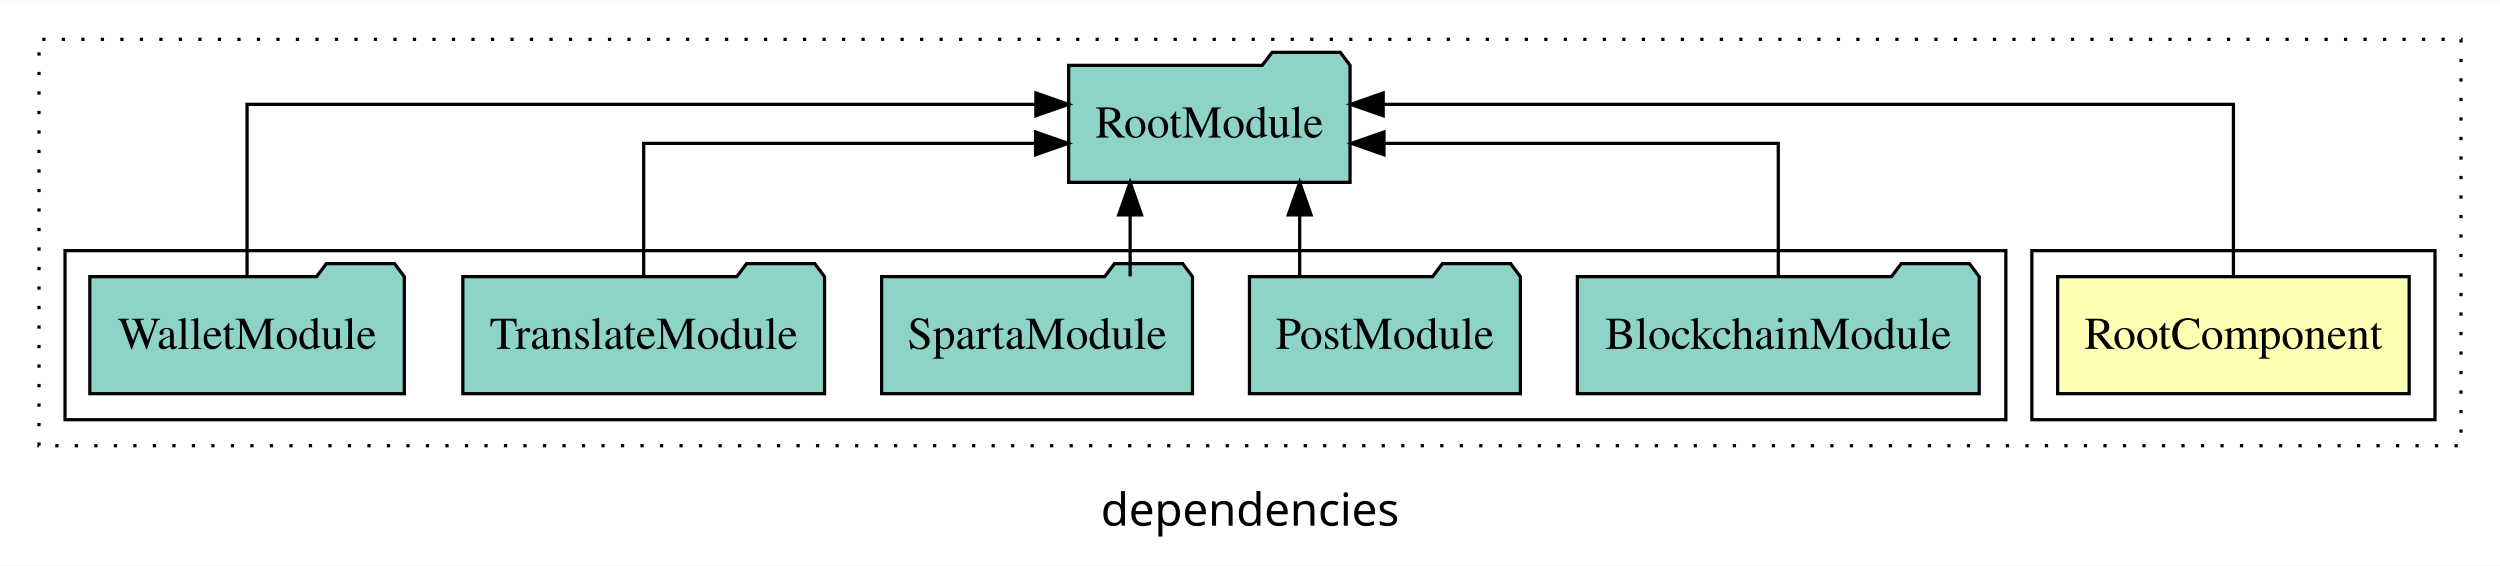
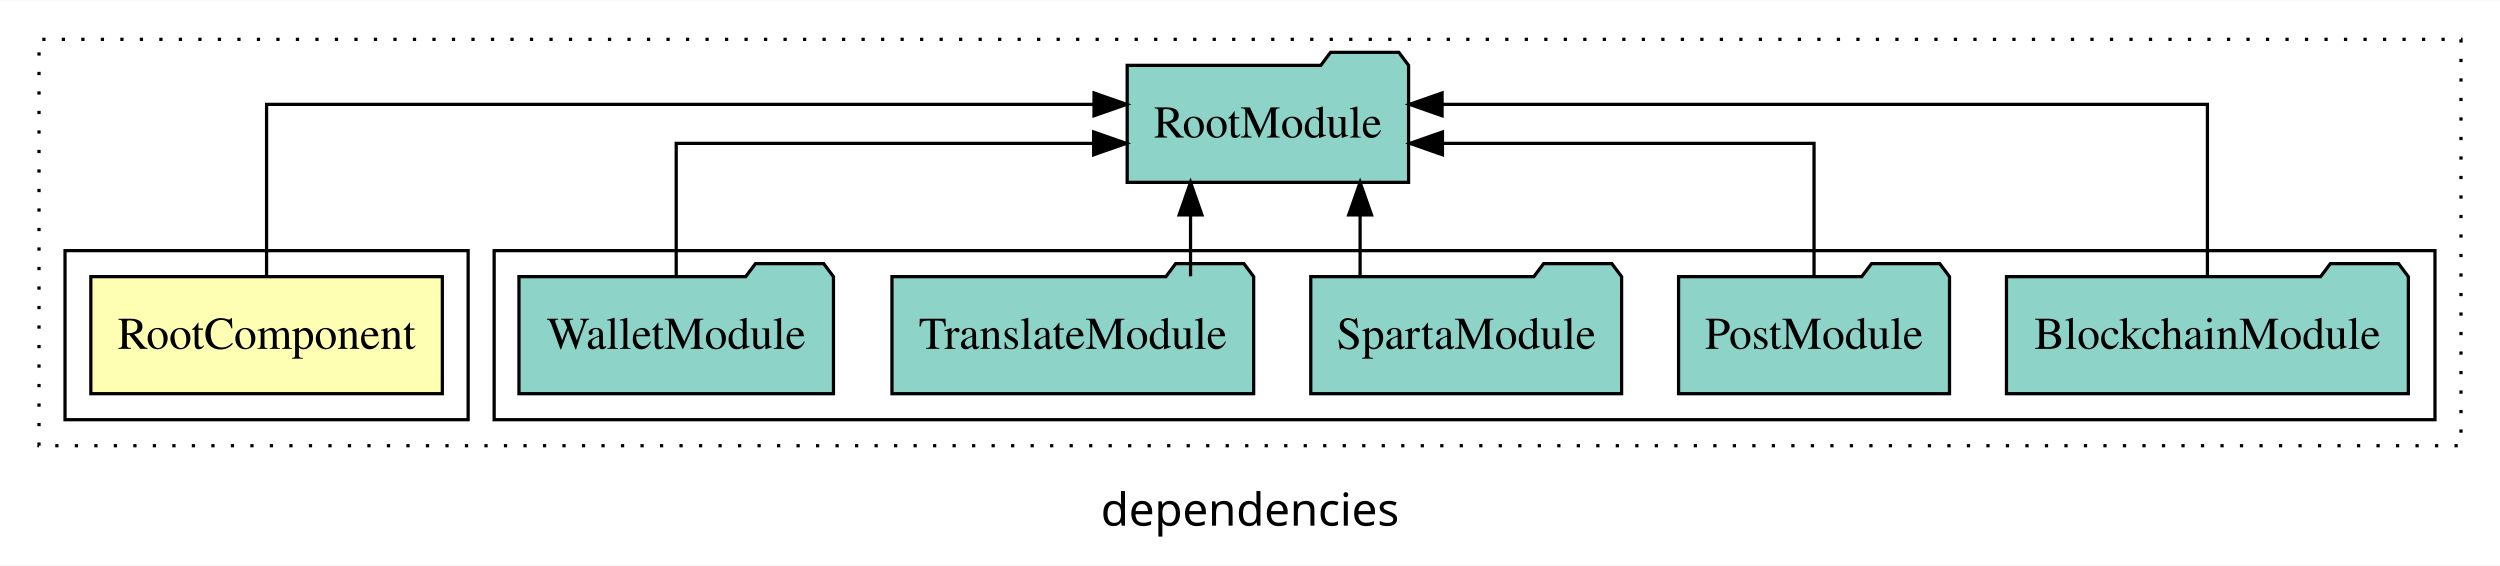
<svg xmlns="http://www.w3.org/2000/svg" width="769pt" height="174pt" viewBox="0.00 0.00 769.00 173.80">
  <g id="graph0" class="graph" transform="scale(1 1) rotate(0) translate(4 169.8)">
    <polygon fill="white" stroke="transparent" points="-4,4 -4,-169.8 765,-169.8 765,4 -4,4" />
    <text text-anchor="middle" x="380.5" y="-8.2" font-family="sans-serif" font-size="14.00">dependencies</text>
    <g id="clust1" class="cluster">
      <polygon fill="none" stroke="black" stroke-dasharray="1,5" points="8,-32.8 8,-157.8 753,-157.8 753,-32.8 8,-32.8" />
    </g>
+     <g id="clust4" class="cluster">
+       <polygon fill="none" stroke="black" points="148,-40.8 148,-92.8 745,-92.8 745,-40.8 148,-40.8" />
+     </g>
    <g id="clust2" class="cluster">
-       <polygon fill="none" stroke="black" points="621,-40.8 621,-92.8 745,-92.8 745,-40.8 621,-40.8" />
-     </g>
-     <g id="clust4" class="cluster">
-       <polygon fill="none" stroke="black" points="16,-40.8 16,-92.8 613,-92.8 613,-40.8 16,-40.8" />
+       <polygon fill="none" stroke="black" points="16,-40.8 16,-92.8 140,-92.8 140,-40.8 16,-40.8" />
    </g>
    <g id="node1" class="node">
-       <polygon fill="#ffffb3" stroke="black" points="737.06,-84.8 628.94,-84.8 628.94,-48.8 737.06,-48.8 737.06,-84.8" />
-       <text text-anchor="middle" x="683" y="-62.6" font-family="Times,serif" font-size="14.00">RootComponent</text>
+       <polygon fill="#ffffb3" stroke="black" points="132.06,-84.8 23.94,-84.8 23.94,-48.8 132.06,-48.8 132.06,-84.8" />
+       <text text-anchor="middle" x="78" y="-62.6" font-family="Times,serif" font-size="14.00">RootComponent</text>
    </g>
    <g id="node2" class="node">
-       <polygon fill="#8dd3c7" stroke="black" points="411.28,-149.8 408.28,-153.8 387.28,-153.8 384.28,-149.8 324.72,-149.8 324.72,-113.8 411.28,-113.8 411.28,-149.8" />
-       <text text-anchor="middle" x="368" y="-127.6" font-family="Times,serif" font-size="14.00">RootModule</text>
+       <polygon fill="#8dd3c7" stroke="black" points="429.28,-149.8 426.28,-153.8 405.28,-153.8 402.28,-149.8 342.72,-149.8 342.72,-113.8 429.28,-113.8 429.28,-149.8" />
+       <text text-anchor="middle" x="386" y="-127.6" font-family="Times,serif" font-size="14.00">RootModule</text>
    </g>
    <g id="edge1" class="edge">
-       <path fill="none" stroke="black" d="M683,-85.08C683,-106.12 683,-137.8 683,-137.8 683,-137.8 421.47,-137.8 421.47,-137.8" />
-       <polygon fill="black" stroke="black" points="421.47,-134.3 411.47,-137.8 421.47,-141.3 421.47,-134.3" />
+       <path fill="none" stroke="black" d="M78,-85.08C78,-106.12 78,-137.8 78,-137.8 78,-137.8 332.52,-137.8 332.52,-137.8" />
+       <polygon fill="black" stroke="black" points="332.52,-141.3 342.52,-137.8 332.52,-134.3 332.52,-141.3" />
    </g>
    <g id="node3" class="node">
-       <polygon fill="#8dd3c7" stroke="black" points="604.81,-84.8 601.81,-88.8 580.81,-88.8 577.81,-84.8 481.19,-84.8 481.19,-48.8 604.81,-48.8 604.81,-84.8" />
-       <text text-anchor="middle" x="543" y="-62.6" font-family="Times,serif" font-size="14.00">BlockchainModule</text>
+       <polygon fill="#8dd3c7" stroke="black" points="736.81,-84.8 733.81,-88.8 712.81,-88.8 709.81,-84.8 613.19,-84.8 613.19,-48.8 736.81,-48.8 736.81,-84.8" />
+       <text text-anchor="middle" x="675" y="-62.6" font-family="Times,serif" font-size="14.00">BlockchainModule</text>
    </g>
    <g id="edge2" class="edge">
-       <path fill="none" stroke="black" d="M543,-84.82C543,-102.17 543,-125.8 543,-125.8 543,-125.8 421.71,-125.8 421.71,-125.8" />
-       <polygon fill="black" stroke="black" points="421.71,-122.3 411.71,-125.8 421.71,-129.3 421.71,-122.3" />
+       <path fill="none" stroke="black" d="M675,-85.08C675,-106.12 675,-137.8 675,-137.8 675,-137.8 439.58,-137.8 439.58,-137.8" />
+       <polygon fill="black" stroke="black" points="439.58,-134.3 429.58,-137.8 439.58,-141.3 439.58,-134.3" />
    </g>
    <g id="node4" class="node">
-       <polygon fill="#8dd3c7" stroke="black" points="463.67,-84.8 460.67,-88.8 439.67,-88.8 436.67,-84.8 380.33,-84.8 380.33,-48.8 463.67,-48.8 463.67,-84.8" />
-       <text text-anchor="middle" x="422" y="-62.6" font-family="Times,serif" font-size="14.00">PostModule</text>
+       <polygon fill="#8dd3c7" stroke="black" points="595.67,-84.8 592.67,-88.8 571.67,-88.8 568.67,-84.8 512.33,-84.8 512.33,-48.8 595.67,-48.8 595.67,-84.8" />
+       <text text-anchor="middle" x="554" y="-62.6" font-family="Times,serif" font-size="14.00">PostModule</text>
    </g>
    <g id="edge3" class="edge">
-       <path fill="none" stroke="black" d="M395.78,-84.91C395.78,-84.91 395.78,-103.79 395.78,-103.79" />
-       <polygon fill="black" stroke="black" points="392.28,-103.79 395.78,-113.79 399.28,-103.79 392.28,-103.79" />
+       <path fill="none" stroke="black" d="M554,-84.82C554,-102.17 554,-125.8 554,-125.8 554,-125.8 439.7,-125.8 439.7,-125.8" />
+       <polygon fill="black" stroke="black" points="439.7,-122.3 429.7,-125.8 439.7,-129.3 439.7,-122.3" />
    </g>
    <g id="node5" class="node">
-       <polygon fill="#8dd3c7" stroke="black" points="362.81,-84.8 359.81,-88.8 338.81,-88.8 335.81,-84.8 267.19,-84.8 267.19,-48.8 362.81,-48.8 362.81,-84.8" />
-       <text text-anchor="middle" x="315" y="-62.6" font-family="Times,serif" font-size="14.00">SpartaModule</text>
+       <polygon fill="#8dd3c7" stroke="black" points="494.81,-84.8 491.81,-88.8 470.81,-88.8 467.81,-84.8 399.19,-84.8 399.19,-48.8 494.81,-48.8 494.81,-84.8" />
+       <text text-anchor="middle" x="447" y="-62.6" font-family="Times,serif" font-size="14.00">SpartaModule</text>
    </g>
    <g id="edge4" class="edge">
-       <path fill="none" stroke="black" d="M343.63,-84.91C343.63,-84.91 343.63,-103.79 343.63,-103.79" />
-       <polygon fill="black" stroke="black" points="340.13,-103.79 343.63,-113.79 347.13,-103.79 340.13,-103.79" />
+       <path fill="none" stroke="black" d="M414.37,-84.91C414.37,-84.91 414.37,-103.79 414.37,-103.79" />
+       <polygon fill="black" stroke="black" points="410.87,-103.79 414.37,-113.79 417.87,-103.79 410.87,-103.79" />
    </g>
    <g id="node6" class="node">
-       <polygon fill="#8dd3c7" stroke="black" points="249.63,-84.8 246.63,-88.8 225.63,-88.8 222.63,-84.8 138.37,-84.8 138.37,-48.8 249.63,-48.8 249.63,-84.8" />
-       <text text-anchor="middle" x="194" y="-62.6" font-family="Times,serif" font-size="14.00">TranslateModule</text>
+       <polygon fill="#8dd3c7" stroke="black" points="381.63,-84.8 378.63,-88.8 357.63,-88.8 354.63,-84.8 270.37,-84.8 270.37,-48.8 381.63,-48.8 381.63,-84.8" />
+       <text text-anchor="middle" x="326" y="-62.6" font-family="Times,serif" font-size="14.00">TranslateModule</text>
    </g>
    <g id="edge5" class="edge">
-       <path fill="none" stroke="black" d="M194,-84.82C194,-102.17 194,-125.8 194,-125.8 194,-125.8 314.54,-125.8 314.54,-125.8" />
-       <polygon fill="black" stroke="black" points="314.54,-129.3 324.54,-125.8 314.54,-122.3 314.54,-129.3" />
+       <path fill="none" stroke="black" d="M362.21,-84.91C362.21,-84.91 362.21,-103.79 362.21,-103.79" />
+       <polygon fill="black" stroke="black" points="358.71,-103.79 362.21,-113.79 365.71,-103.79 358.71,-103.79" />
    </g>
    <g id="node7" class="node">
-       <polygon fill="#8dd3c7" stroke="black" points="120.37,-84.8 117.37,-88.8 96.37,-88.8 93.37,-84.8 23.63,-84.8 23.63,-48.8 120.37,-48.8 120.37,-84.8" />
-       <text text-anchor="middle" x="72" y="-62.6" font-family="Times,serif" font-size="14.00">WalletModule</text>
+       <polygon fill="#8dd3c7" stroke="black" points="252.37,-84.8 249.37,-88.8 228.37,-88.8 225.37,-84.8 155.63,-84.8 155.63,-48.8 252.37,-48.8 252.37,-84.8" />
+       <text text-anchor="middle" x="204" y="-62.6" font-family="Times,serif" font-size="14.00">WalletModule</text>
    </g>
    <g id="edge6" class="edge">
-       <path fill="none" stroke="black" d="M72,-85.08C72,-106.12 72,-137.8 72,-137.8 72,-137.8 314.64,-137.8 314.64,-137.8" />
-       <polygon fill="black" stroke="black" points="314.64,-141.3 324.64,-137.8 314.64,-134.3 314.64,-141.3" />
+       <path fill="none" stroke="black" d="M204,-84.82C204,-102.17 204,-125.8 204,-125.8 204,-125.8 332.41,-125.8 332.41,-125.8" />
+       <polygon fill="black" stroke="black" points="332.41,-129.3 342.41,-125.8 332.41,-122.3 332.41,-129.3" />
    </g>
  </g>
</svg>
